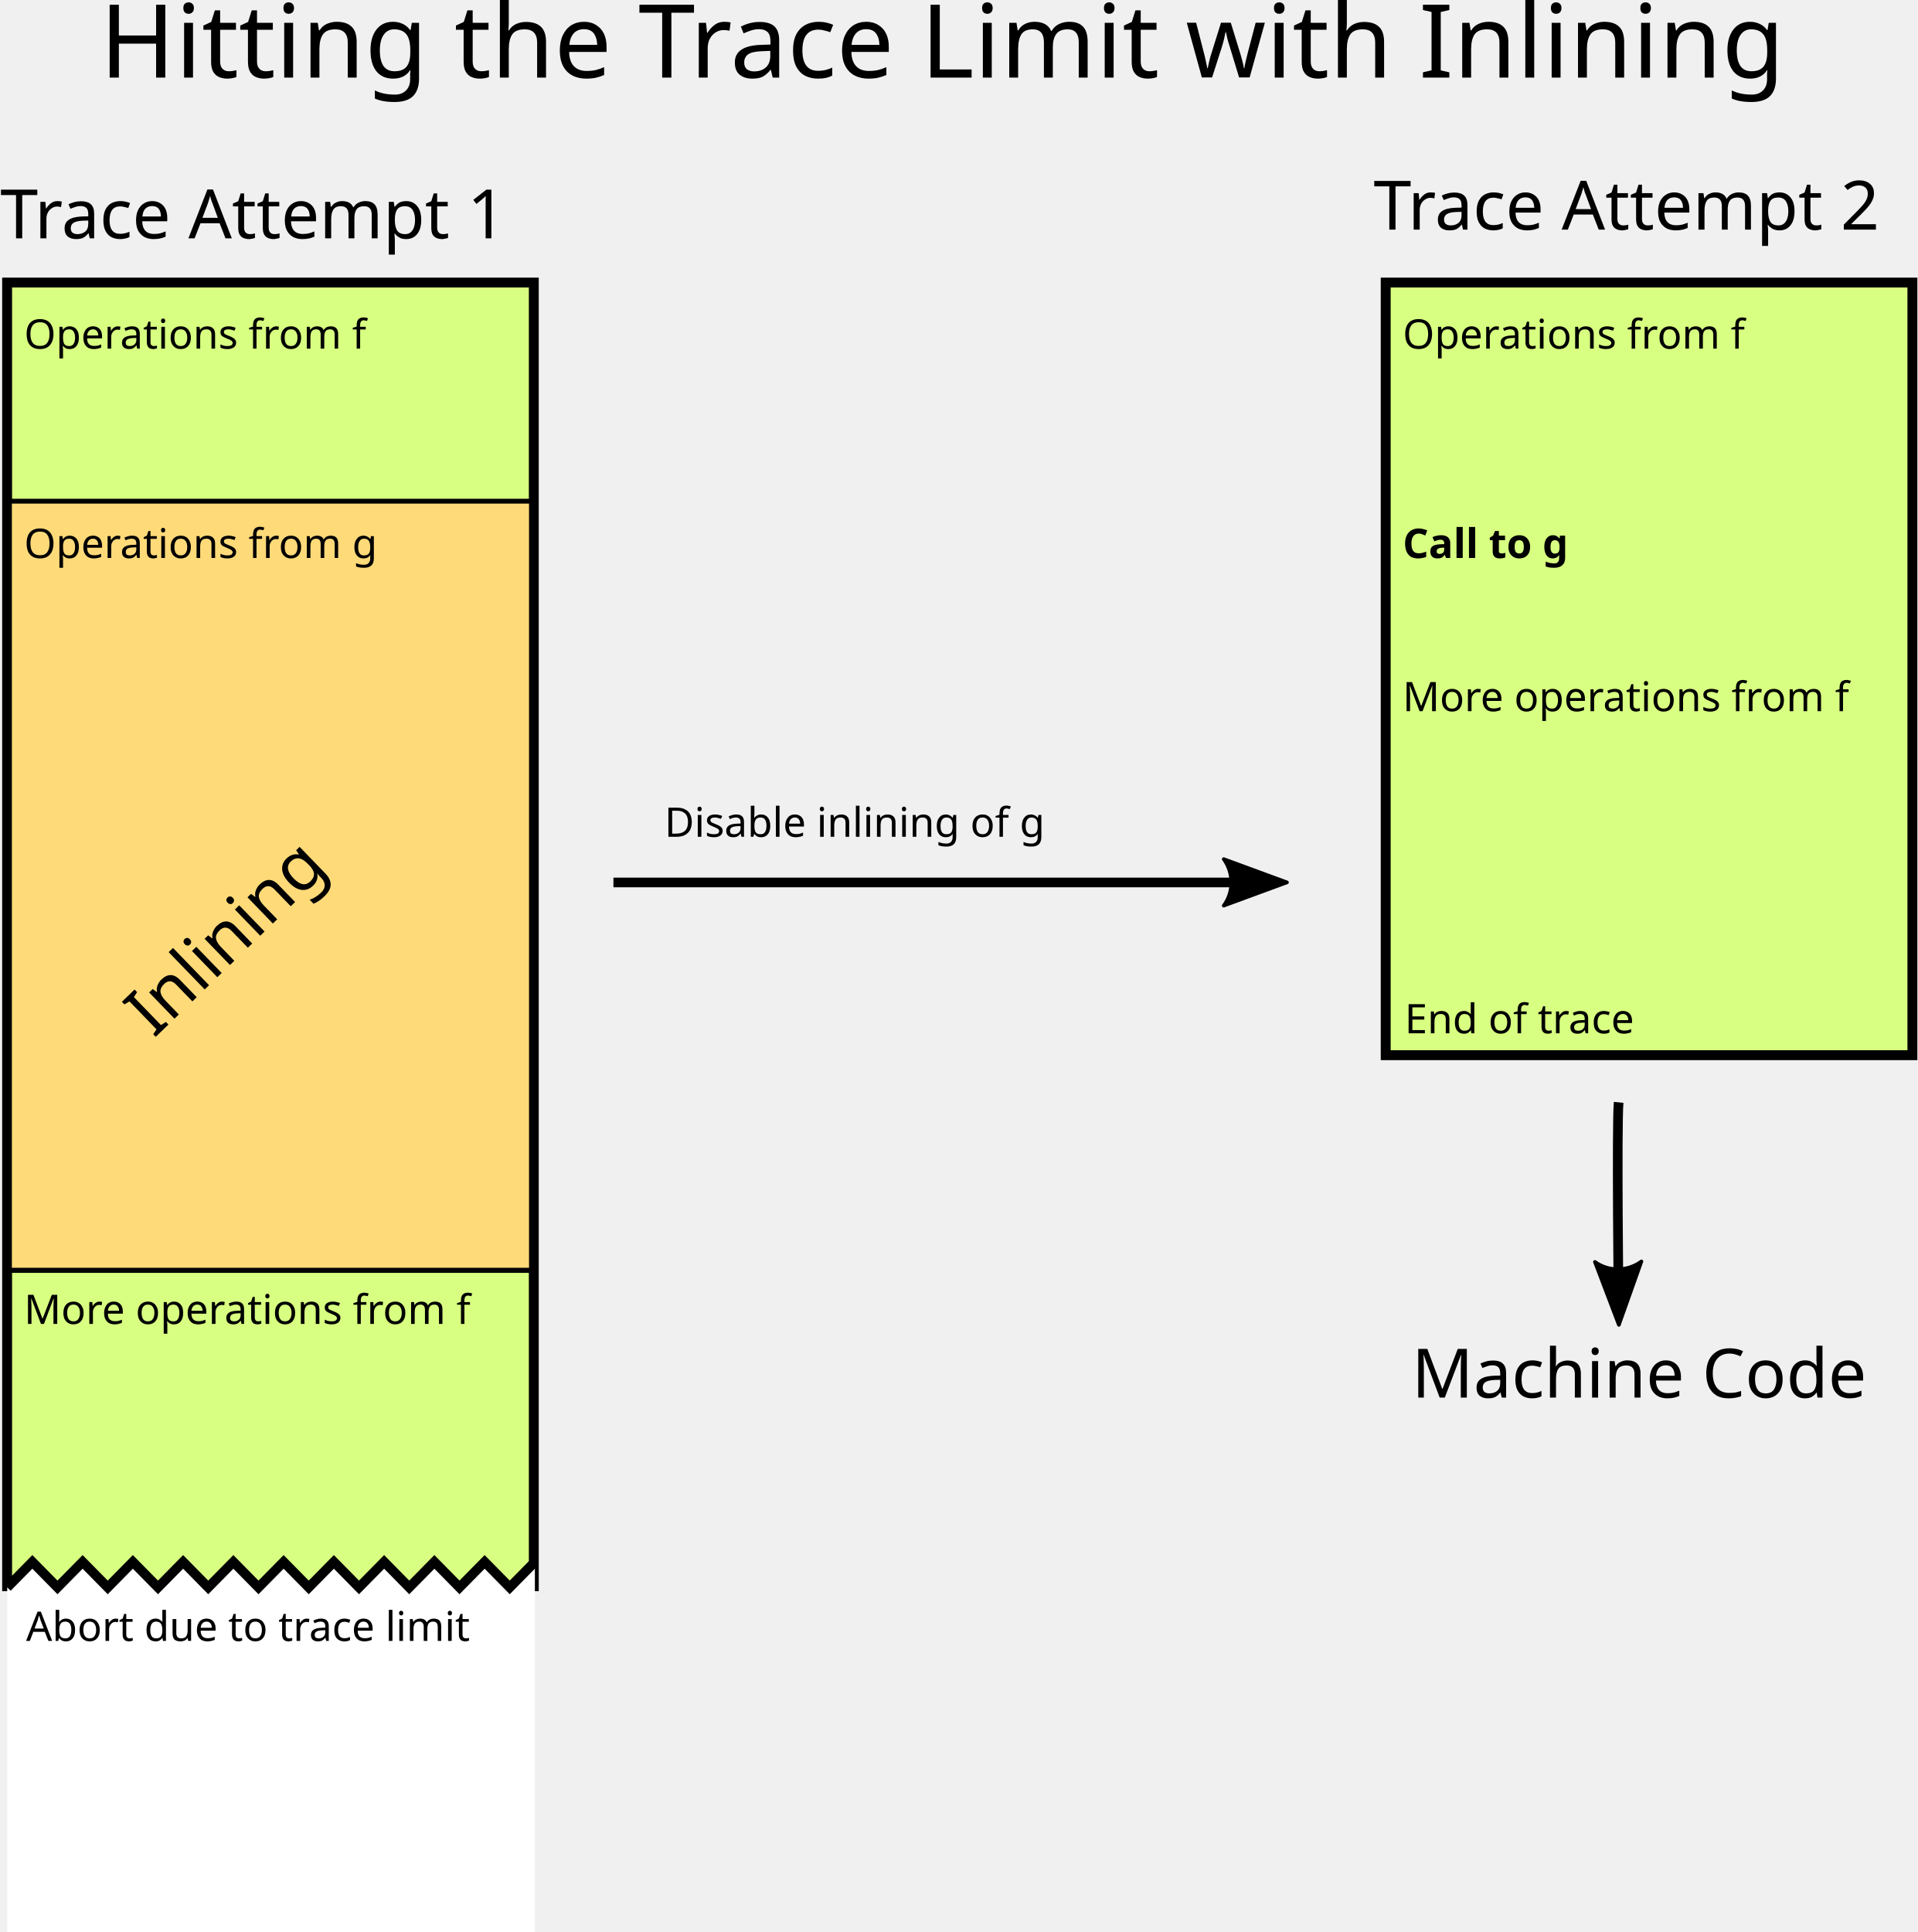
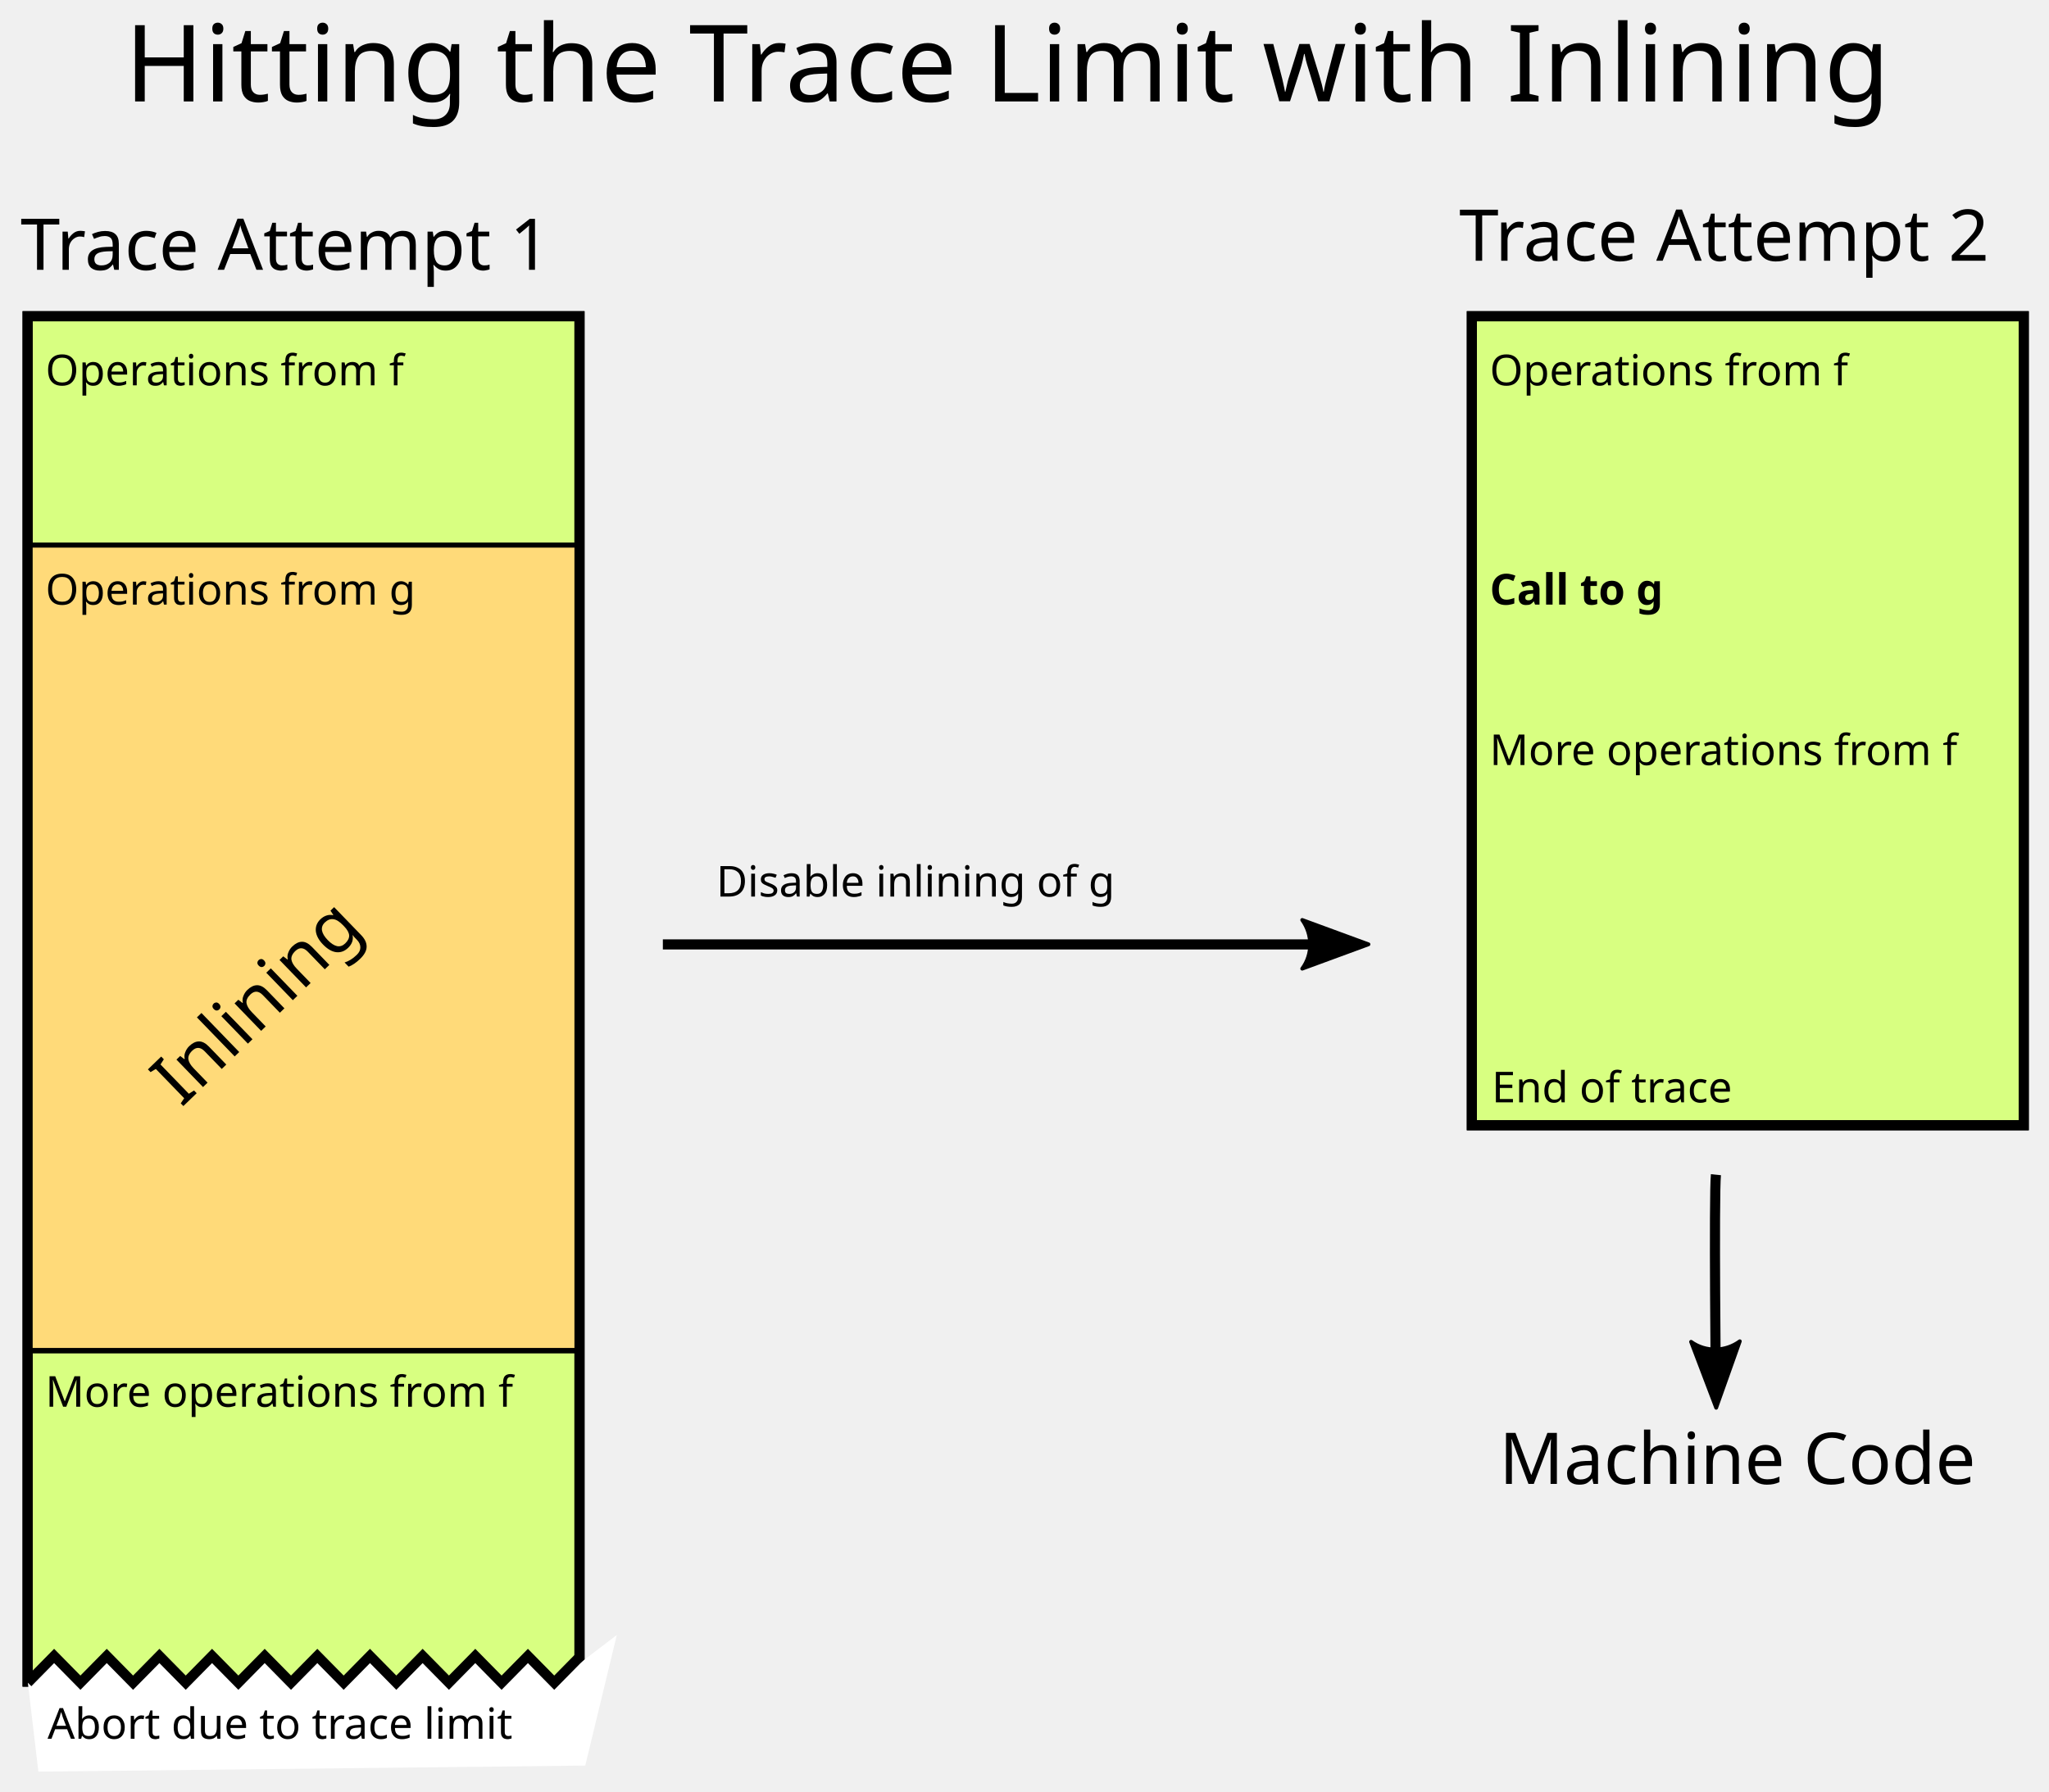
- <svg xmlns="http://www.w3.org/2000/svg" width="198.703mm" height="200.219mm" viewBox="0 0 198.703 200.219" version="1.1" id="svg8">
+ <svg xmlns="http://www.w3.org/2000/svg" width="202.703mm" height="177.307mm" viewBox="0 0 202.703 177.307" version="1.1" id="svg8">
  <defs id="defs2">
    <marker style="overflow:visible" id="marker1664" refX="0" refY="0" orient="auto">
      <path transform="scale(-0.6)" d="M 8.719,4.034 -2.207,0.016 8.719,-4.002 c -1.745,2.372 -1.735,5.617 -6e-7,8.035 z" style="fill:#000000;fill-opacity:1;fill-rule:evenodd;stroke:#000000;stroke-width:0.625;stroke-linejoin:round;stroke-opacity:1" id="path1662" />
    </marker>
    <marker style="overflow:visible" id="Arrow2Mend" refX="0" refY="0" orient="auto">
      <path transform="scale(-0.6)" d="M 8.719,4.034 -2.207,0.016 8.719,-4.002 c -1.745,2.372 -1.735,5.617 -6e-7,8.035 z" style="fill:#000000;fill-opacity:1;fill-rule:evenodd;stroke:#000000;stroke-width:0.625;stroke-linejoin:round;stroke-opacity:1" id="path1094" />
    </marker>
    <marker style="overflow:visible" id="Arrow2Lend" refX="0" refY="0" orient="auto">
      <path transform="matrix(-1.1,0,0,-1.1,-1.1,0)" d="M 8.719,4.034 -2.207,0.016 8.719,-4.002 c -1.745,2.372 -1.735,5.617 -6e-7,8.035 z" style="fill:#000000;fill-opacity:1;fill-rule:evenodd;stroke:#000000;stroke-width:0.625;stroke-linejoin:round;stroke-opacity:1" id="path1088" />
    </marker>
    <marker style="overflow:visible" id="Arrow1Lend" refX="0" refY="0" orient="auto">
      <path transform="matrix(-0.8,0,0,-0.8,-10,0)" style="fill:#000000;fill-opacity:1;fill-rule:evenodd;stroke:#000000;stroke-width:1pt;stroke-opacity:1" d="M 0,0 5,-5 -12.5,0 5,5 Z" id="path1070" />
    </marker>
    <marker style="overflow:visible" id="Arrow1Lstart" refX="0" refY="0" orient="auto">
      <path transform="matrix(0.8,0,0,0.8,10,0)" style="fill:#000000;fill-opacity:1;fill-rule:evenodd;stroke:#000000;stroke-width:1pt;stroke-opacity:1" d="M 0,0 5,-5 -12.5,0 5,5 Z" id="path1067" />
    </marker>
  </defs>
-   <g id="layer1" transform="translate(-11.27867,1.785636)">
+   <g id="layer1" transform="translate(-9.278674,3.785636)">
    <rect style="fill:#d8ff81;fill-opacity:1;fill-rule:evenodd;stroke:#000000;stroke-width:1;stroke-miterlimit:4;stroke-dasharray:none;stroke-opacity:1" id="rect835" width="54.597" height="135.108" x="12.01" y="27.506" />
    <rect style="fill:#ffda79;fill-opacity:1;fill-rule:evenodd;stroke:#000000;stroke-width:0.5;stroke-miterlimit:4;stroke-dasharray:none;stroke-opacity:1" id="rect835-2" width="54.597" height="79.704" x="12.01" y="50.153" />
    <text xml:space="preserve" style="font-style:normal;font-weight:normal;font-size:7.056px;line-height:1.25;font-family:sans-serif;fill:#000000;fill-opacity:1;stroke:none;stroke-width:0.265" x="11.299" y="22.913" id="text839">
      <tspan id="tspan837" x="11.299" y="22.913" style="font-size:7.056px;stroke-width:0.265">Trace Attempt 1</tspan>
    </text>
    <text xml:space="preserve" style="font-style:normal;font-variant:normal;font-weight:normal;font-stretch:normal;font-size:4.233px;line-height:1.25;font-family:sans-serif;font-variant-ligatures:normal;font-variant-position:normal;font-variant-caps:normal;font-variant-numeric:normal;font-variant-alternates:normal;font-variant-east-asian:normal;font-feature-settings:normal;font-variation-settings:normal;text-indent:0;text-align:start;text-decoration:none;text-decoration-line:none;text-decoration-style:solid;text-decoration-color:#000000;letter-spacing:normal;word-spacing:normal;text-transform:none;writing-mode:lr-tb;direction:ltr;text-orientation:mixed;dominant-baseline:auto;baseline-shift:baseline;text-anchor:start;white-space:normal;shape-padding:0;shape-margin:0;inline-size:0;opacity:1;vector-effect:none;fill:#000000;fill-opacity:1;stroke:none;stroke-width:0.265;stroke-linecap:butt;stroke-linejoin:miter;stroke-miterlimit:4;stroke-dasharray:none;stroke-dashoffset:0;stroke-opacity:1;stop-color:#000000;stop-opacity:1" x="13.772" y="34.343" id="text843">
      <tspan id="tspan841" x="13.772" y="34.343" style="font-style:normal;font-variant:normal;font-weight:normal;font-stretch:normal;font-size:4.233px;line-height:1.25;font-family:sans-serif;font-variant-ligatures:normal;font-variant-position:normal;font-variant-caps:normal;font-variant-numeric:normal;font-variant-alternates:normal;font-variant-east-asian:normal;font-feature-settings:normal;font-variation-settings:normal;text-indent:0;text-align:start;text-decoration:none;text-decoration-line:none;text-decoration-style:solid;text-decoration-color:#000000;letter-spacing:normal;word-spacing:normal;text-transform:none;writing-mode:lr-tb;direction:ltr;text-orientation:mixed;dominant-baseline:auto;baseline-shift:baseline;text-anchor:start;white-space:normal;shape-padding:0;shape-margin:0;inline-size:0;vector-effect:none;fill:#000000;fill-opacity:1;stroke:none;stroke-width:0.265;stroke-linecap:butt;stroke-linejoin:miter;stroke-miterlimit:4;stroke-dasharray:none;stroke-dashoffset:0;stroke-opacity:1;stop-color:#000000;stop-opacity:1">Operations from f</tspan>
    </text>
    <text xml:space="preserve" style="font-style:normal;font-variant:normal;font-weight:normal;font-stretch:normal;font-size:4.233px;line-height:1.25;font-family:sans-serif;font-variant-ligatures:normal;font-variant-position:normal;font-variant-caps:normal;font-variant-numeric:normal;font-variant-alternates:normal;font-variant-east-asian:normal;font-feature-settings:normal;font-variation-settings:normal;text-indent:0;text-align:start;text-decoration:none;text-decoration-line:none;text-decoration-style:solid;text-decoration-color:#000000;letter-spacing:normal;word-spacing:normal;text-transform:none;writing-mode:lr-tb;direction:ltr;text-orientation:mixed;dominant-baseline:auto;baseline-shift:baseline;text-anchor:start;white-space:normal;shape-padding:0;shape-margin:0;inline-size:0;vector-effect:none;fill:#000000;fill-opacity:1;stroke:none;stroke-width:0.265;stroke-linecap:butt;stroke-linejoin:miter;stroke-miterlimit:4;stroke-dasharray:none;stroke-dashoffset:0;stroke-opacity:1;stop-color:#000000" x="13.772" y="34.343" id="text843-7" transform="translate(0,21.69584)">
      <tspan id="tspan841-5" x="13.772" y="34.343" style="font-style:normal;font-variant:normal;font-weight:normal;font-stretch:normal;font-size:4.233px;line-height:1.25;font-family:sans-serif;font-variant-ligatures:normal;font-variant-position:normal;font-variant-caps:normal;font-variant-numeric:normal;font-variant-alternates:normal;font-variant-east-asian:normal;font-feature-settings:normal;font-variation-settings:normal;text-indent:0;text-align:start;text-decoration:none;text-decoration-line:none;text-decoration-style:solid;text-decoration-color:#000000;letter-spacing:normal;word-spacing:normal;text-transform:none;writing-mode:lr-tb;direction:ltr;text-orientation:mixed;dominant-baseline:auto;baseline-shift:baseline;text-anchor:start;white-space:normal;shape-padding:0;shape-margin:0;inline-size:0;vector-effect:none;fill:#000000;fill-opacity:1;stroke:none;stroke-width:0.265;stroke-linecap:butt;stroke-linejoin:miter;stroke-miterlimit:4;stroke-dasharray:none;stroke-dashoffset:0;stroke-opacity:1;stop-color:#000000;stop-opacity:1">Operations from g</tspan>
    </text>
    <text xml:space="preserve" style="font-style:normal;font-variant:normal;font-weight:normal;font-stretch:normal;font-size:4.233px;line-height:1.25;font-family:sans-serif;font-variant-ligatures:normal;font-variant-position:normal;font-variant-caps:normal;font-variant-numeric:normal;font-variant-alternates:normal;font-variant-east-asian:normal;font-feature-settings:normal;font-variation-settings:normal;text-indent:0;text-align:start;text-decoration:none;text-decoration-line:none;text-decoration-style:solid;text-decoration-color:#000000;letter-spacing:normal;word-spacing:normal;text-transform:none;writing-mode:lr-tb;direction:ltr;text-orientation:mixed;dominant-baseline:auto;baseline-shift:baseline;text-anchor:start;white-space:normal;shape-padding:0;shape-margin:0;inline-size:0;vector-effect:none;fill:#000000;fill-opacity:1;stroke:none;stroke-width:0.265;stroke-linecap:butt;stroke-linejoin:miter;stroke-miterlimit:4;stroke-dasharray:none;stroke-dashoffset:0;stroke-opacity:1;stop-color:#000000" x="13.772" y="34.343" id="text843-7-3" transform="translate(0,101.0708)">
      <tspan id="tspan841-5-5" x="13.772" y="34.343" style="font-style:normal;font-variant:normal;font-weight:normal;font-stretch:normal;font-size:4.233px;line-height:1.25;font-family:sans-serif;font-variant-ligatures:normal;font-variant-position:normal;font-variant-caps:normal;font-variant-numeric:normal;font-variant-alternates:normal;font-variant-east-asian:normal;font-feature-settings:normal;font-variation-settings:normal;text-indent:0;text-align:start;text-decoration:none;text-decoration-line:none;text-decoration-style:solid;text-decoration-color:#000000;letter-spacing:normal;word-spacing:normal;text-transform:none;writing-mode:lr-tb;direction:ltr;text-orientation:mixed;dominant-baseline:auto;baseline-shift:baseline;text-anchor:start;white-space:normal;shape-padding:0;shape-margin:0;inline-size:0;vector-effect:none;fill:#000000;fill-opacity:1;stroke:none;stroke-width:0.265;stroke-linecap:butt;stroke-linejoin:miter;stroke-miterlimit:4;stroke-dasharray:none;stroke-dashoffset:0;stroke-opacity:1;stop-color:#000000;stop-opacity:1">More operations from f</tspan>
    </text>
    <path style="fill:none;stroke:#000000;stroke-width:0.5;stroke-linecap:butt;stroke-linejoin:miter;stroke-miterlimit:4;stroke-dasharray:none;stroke-opacity:1" d="M 11.962,129.875 H 66.687" id="path900-6" />
    <text xml:space="preserve" style="font-style:normal;font-weight:normal;font-size:7.056px;line-height:1.25;font-family:sans-serif;fill:#000000;fill-opacity:1;stroke:none;stroke-width:0.265" x="-54.03" y="95.012" id="text945" transform="rotate(-44.04549)">
      <tspan id="tspan943" x="-54.03" y="95.012" style="font-size:7.056px;stroke-width:0.265">Inlining</tspan>
    </text>
    <rect style="fill:none;fill-opacity:1;fill-rule:evenodd;stroke:#000000;stroke-width:1;stroke-miterlimit:4;stroke-dasharray:none;stroke-opacity:1" id="rect835-9" width="54.597" height="135.108" x="12.01" y="27.506" />
-     <path style="fill:#ffffff;fill-opacity:1;stroke:none;stroke-width:0.992;stroke-linecap:butt;stroke-linejoin:miter;stroke-miterlimit:4;stroke-dasharray:none;stroke-opacity:1" d="m 12.028,162.722 2.604,-2.645 2.604,2.645 2.604,-2.645 2.604,2.645 2.604,-2.645 2.604,2.645 2.604,-2.645 2.604,2.645 2.604,-2.645 2.604,2.645 2.604,-2.645 2.604,2.645 2.604,-2.645 2.604,2.645 2.604,-2.645 2.604,2.645 2.604,-2.645 2.604,2.645 2.604,-2.645 2.604,2.645 2.604,-2.645 v 38.357 H 12.028 V 162.722" id="path989" />
+     <path style="fill:#ffffff;fill-opacity:1;stroke:none;stroke-width:0.992;stroke-linecap:butt;stroke-linejoin:miter;stroke-miterlimit:4;stroke-dasharray:none;stroke-opacity:1" d="m 12.028,162.722 2.604,-2.645 2.604,2.645 2.604,-2.645 2.604,2.645 2.604,-2.645 2.604,2.645 2.604,-2.645 2.604,2.645 2.604,-2.645 2.604,2.645 2.604,-2.645 2.604,2.645 2.604,-2.645 2.604,2.645 2.604,-2.645 2.604,2.645 2.604,-2.645 2.604,2.645 2.604,-2.645 2.604,2.645 6.19,-4.718 -3.121,12.919 -54.102,0.599 -1.041,-8.8" id="path989" />
    <text xml:space="preserve" style="font-style:normal;font-variant:normal;font-weight:normal;font-stretch:normal;font-size:4.233px;line-height:1.25;font-family:sans-serif;font-variant-ligatures:normal;font-variant-position:normal;font-variant-caps:normal;font-variant-numeric:normal;font-variant-alternates:normal;font-variant-east-asian:normal;font-feature-settings:normal;font-variation-settings:normal;text-indent:0;text-align:start;text-decoration:none;text-decoration-line:none;text-decoration-style:solid;text-decoration-color:#000000;letter-spacing:normal;word-spacing:normal;text-transform:none;writing-mode:lr-tb;direction:ltr;text-orientation:mixed;dominant-baseline:auto;baseline-shift:baseline;text-anchor:start;white-space:normal;shape-padding:0;shape-margin:0;inline-size:0;vector-effect:none;fill:#000000;fill-opacity:1;stroke:none;stroke-width:0.265;stroke-linecap:butt;stroke-linejoin:miter;stroke-miterlimit:4;stroke-dasharray:none;stroke-dashoffset:0;stroke-opacity:1;stop-color:#000000" x="13.772" y="34.343" id="text843-7-3-1" transform="translate(0.2087532,133.9235)">
      <tspan id="tspan841-5-5-2" x="13.772" y="34.343" style="font-style:normal;font-variant:normal;font-weight:normal;font-stretch:normal;font-size:4.233px;line-height:1.25;font-family:sans-serif;font-variant-ligatures:normal;font-variant-position:normal;font-variant-caps:normal;font-variant-numeric:normal;font-variant-alternates:normal;font-variant-east-asian:normal;font-feature-settings:normal;font-variation-settings:normal;text-indent:0;text-align:start;text-decoration:none;text-decoration-line:none;text-decoration-style:solid;text-decoration-color:#000000;letter-spacing:normal;word-spacing:normal;text-transform:none;writing-mode:lr-tb;direction:ltr;text-orientation:mixed;dominant-baseline:auto;baseline-shift:baseline;text-anchor:start;white-space:normal;shape-padding:0;shape-margin:0;inline-size:0;vector-effect:none;fill:#000000;fill-opacity:1;stroke:none;stroke-width:0.265;stroke-linecap:butt;stroke-linejoin:miter;stroke-miterlimit:4;stroke-dasharray:none;stroke-dashoffset:0;stroke-opacity:1;stop-color:#000000;stop-opacity:1">Abort due to trace limit</tspan>
    </text>
    <path style="fill:none;fill-opacity:1;stroke:#000000;stroke-width:0.992;stroke-linecap:butt;stroke-linejoin:miter;stroke-miterlimit:4;stroke-dasharray:none;stroke-opacity:1" d="m 12.028,162.722 2.604,-2.645 2.604,2.645 2.604,-2.645 2.604,2.645 2.604,-2.645 2.604,2.645 2.604,-2.645 2.604,2.645 2.604,-2.645 2.604,2.645 2.604,-2.645 2.604,2.645 2.604,-2.645 2.604,2.645 2.604,-2.645 2.604,2.645 2.604,-2.645 2.604,2.645 2.604,-2.645 2.604,2.645 2.604,-2.645" id="path989-7" />
    <g id="g1586" transform="translate(-11.1125)">
      <path style="fill:none;stroke:#000000;stroke-width:1;stroke-linecap:butt;stroke-linejoin:miter;stroke-miterlimit:4;stroke-dasharray:none;stroke-opacity:1;marker-end:url(#Arrow2Mend)" d="M 85.966,89.667 H 154.448" id="path1065" />
      <text xml:space="preserve" style="font-style:normal;font-variant:normal;font-weight:normal;font-stretch:normal;font-size:4.233px;line-height:1.25;font-family:sans-serif;font-variant-ligatures:normal;font-variant-position:normal;font-variant-caps:normal;font-variant-numeric:normal;font-variant-alternates:normal;font-variant-east-asian:normal;font-feature-settings:normal;font-variation-settings:normal;text-indent:0;text-align:start;text-decoration:none;text-decoration-line:none;text-decoration-style:solid;text-decoration-color:#000000;letter-spacing:normal;word-spacing:normal;text-transform:none;writing-mode:lr-tb;direction:ltr;text-orientation:mixed;dominant-baseline:auto;baseline-shift:baseline;text-anchor:start;white-space:normal;shape-padding:0;shape-margin:0;inline-size:0;vector-effect:none;fill:#000000;fill-opacity:1;stroke:none;stroke-width:0.265;stroke-linecap:butt;stroke-linejoin:miter;stroke-miterlimit:4;stroke-dasharray:none;stroke-dashoffset:0;stroke-opacity:1;stop-color:#000000" x="13.772" y="34.343" id="text843-0" transform="translate(77.48387,50.58962)">
        <tspan id="tspan841-9" x="13.772" y="34.343" style="font-style:normal;font-variant:normal;font-weight:normal;font-stretch:normal;font-size:4.233px;line-height:1.25;font-family:sans-serif;font-variant-ligatures:normal;font-variant-position:normal;font-variant-caps:normal;font-variant-numeric:normal;font-variant-alternates:normal;font-variant-east-asian:normal;font-feature-settings:normal;font-variation-settings:normal;text-indent:0;text-align:start;text-decoration:none;text-decoration-line:none;text-decoration-style:solid;text-decoration-color:#000000;letter-spacing:normal;word-spacing:normal;text-transform:none;writing-mode:lr-tb;direction:ltr;text-orientation:mixed;dominant-baseline:auto;baseline-shift:baseline;text-anchor:start;white-space:normal;shape-padding:0;shape-margin:0;inline-size:0;vector-effect:none;fill:#000000;fill-opacity:1;stroke:none;stroke-width:0.265;stroke-linecap:butt;stroke-linejoin:miter;stroke-miterlimit:4;stroke-dasharray:none;stroke-dashoffset:0;stroke-opacity:1;stop-color:#000000;stop-opacity:1">Disable inlining of g</tspan>
      </text>
    </g>
    <rect style="fill:#d8ff81;fill-opacity:1;fill-rule:evenodd;stroke:#000000;stroke-width:1;stroke-miterlimit:4;stroke-dasharray:none;stroke-opacity:1" id="rect835-3" width="54.597" height="80.055" x="154.885" y="27.506" />
    <text xml:space="preserve" style="font-style:normal;font-weight:normal;font-size:7.056px;line-height:1.25;font-family:sans-serif;fill:#000000;fill-opacity:1;stroke:none;stroke-width:0.265" x="153.625" y="22.01" id="text839-0">
      <tspan id="tspan837-6" x="153.625" y="22.01" style="font-size:7.056px;stroke-width:0.265">Trace Attempt 2</tspan>
    </text>
    <text xml:space="preserve" style="font-style:normal;font-variant:normal;font-weight:normal;font-stretch:normal;font-size:4.233px;line-height:1.25;font-family:sans-serif;font-variant-ligatures:normal;font-variant-position:normal;font-variant-caps:normal;font-variant-numeric:normal;font-variant-alternates:normal;font-variant-east-asian:normal;font-feature-settings:normal;font-variation-settings:normal;text-indent:0;text-align:start;text-decoration:none;text-decoration-line:none;text-decoration-style:solid;text-decoration-color:#000000;letter-spacing:normal;word-spacing:normal;text-transform:none;writing-mode:lr-tb;direction:ltr;text-orientation:mixed;dominant-baseline:auto;baseline-shift:baseline;text-anchor:start;white-space:normal;shape-padding:0;shape-margin:0;inline-size:0;vector-effect:none;fill:#000000;fill-opacity:1;stroke:none;stroke-width:0.265;stroke-linecap:butt;stroke-linejoin:miter;stroke-miterlimit:4;stroke-dasharray:none;stroke-dashoffset:0;stroke-opacity:1;stop-color:#000000" x="13.772" y="34.343" id="text843-2" transform="translate(142.8753)">
      <tspan id="tspan841-6" x="13.772" y="34.343" style="font-style:normal;font-variant:normal;font-weight:normal;font-stretch:normal;font-size:4.233px;line-height:1.25;font-family:sans-serif;font-variant-ligatures:normal;font-variant-position:normal;font-variant-caps:normal;font-variant-numeric:normal;font-variant-alternates:normal;font-variant-east-asian:normal;font-feature-settings:normal;font-variation-settings:normal;text-indent:0;text-align:start;text-decoration:none;text-decoration-line:none;text-decoration-style:solid;text-decoration-color:#000000;letter-spacing:normal;word-spacing:normal;text-transform:none;writing-mode:lr-tb;direction:ltr;text-orientation:mixed;dominant-baseline:auto;baseline-shift:baseline;text-anchor:start;white-space:normal;shape-padding:0;shape-margin:0;inline-size:0;vector-effect:none;fill:#000000;fill-opacity:1;stroke:none;stroke-width:0.265;stroke-linecap:butt;stroke-linejoin:miter;stroke-miterlimit:4;stroke-dasharray:none;stroke-dashoffset:0;stroke-opacity:1;stop-color:#000000;stop-opacity:1">Operations from f</tspan>
    </text>
    <text xml:space="preserve" style="font-style:normal;font-variant:normal;font-weight:normal;font-stretch:normal;font-size:4.233px;line-height:1.25;font-family:sans-serif;font-variant-ligatures:normal;font-variant-position:normal;font-variant-caps:normal;font-variant-numeric:normal;font-variant-alternates:normal;font-variant-east-asian:normal;font-feature-settings:normal;font-variation-settings:normal;text-indent:0;text-align:start;text-decoration:none;text-decoration-line:none;text-decoration-style:solid;text-decoration-color:#000000;letter-spacing:normal;word-spacing:normal;text-transform:none;writing-mode:lr-tb;direction:ltr;text-orientation:mixed;dominant-baseline:auto;baseline-shift:baseline;text-anchor:start;white-space:normal;shape-padding:0;shape-margin:0;inline-size:0;vector-effect:none;fill:#000000;fill-opacity:1;stroke:none;stroke-width:0.265;stroke-linecap:butt;stroke-linejoin:miter;stroke-miterlimit:4;stroke-dasharray:none;stroke-dashoffset:0;stroke-opacity:1;stop-color:#000000" x="13.772" y="34.343" id="text843-7-1" transform="translate(142.8753,21.69584)">
      <tspan id="tspan841-5-8" x="13.772" y="34.343" style="font-style:normal;font-variant:normal;font-weight:bold;font-stretch:normal;font-size:4.233px;line-height:1.25;font-family:sans-serif;-inkscape-font-specification:'sans-serif Bold';font-variant-ligatures:normal;font-variant-position:normal;font-variant-caps:normal;font-variant-numeric:normal;font-variant-alternates:normal;font-variant-east-asian:normal;font-feature-settings:normal;text-indent:0;text-align:start;text-decoration:none;text-decoration-line:none;text-decoration-style:solid;text-decoration-color:#000000;letter-spacing:normal;word-spacing:normal;text-transform:none;writing-mode:lr-tb;direction:ltr;text-orientation:mixed;dominant-baseline:auto;baseline-shift:baseline;text-anchor:start;white-space:normal;shape-padding:0;shape-margin:0;inline-size:0;vector-effect:none;fill:#000000;fill-opacity:1;stroke:none;stroke-width:0.265;stroke-linecap:butt;stroke-linejoin:miter;stroke-miterlimit:4;stroke-dasharray:none;stroke-dashoffset:0;stroke-opacity:1;stop-color:#000000;stop-opacity:1">Call to g</tspan>
    </text>
    <text xml:space="preserve" style="font-style:normal;font-variant:normal;font-weight:normal;font-stretch:normal;font-size:4.233px;line-height:1.25;font-family:sans-serif;font-variant-ligatures:normal;font-variant-position:normal;font-variant-caps:normal;font-variant-numeric:normal;font-variant-alternates:normal;font-variant-east-asian:normal;font-feature-settings:normal;font-variation-settings:normal;text-indent:0;text-align:start;text-decoration:none;text-decoration-line:none;text-decoration-style:solid;text-decoration-color:#000000;letter-spacing:normal;word-spacing:normal;text-transform:none;writing-mode:lr-tb;direction:ltr;text-orientation:mixed;dominant-baseline:auto;baseline-shift:baseline;text-anchor:start;white-space:normal;shape-padding:0;shape-margin:0;inline-size:0;vector-effect:none;fill:#000000;fill-opacity:1;stroke:none;stroke-width:0.265;stroke-linecap:butt;stroke-linejoin:miter;stroke-miterlimit:4;stroke-dasharray:none;stroke-dashoffset:0;stroke-opacity:1;stop-color:#000000" x="13.772" y="34.343" id="text843-7-3-7" transform="translate(142.8753,37.57085)">
      <tspan id="tspan841-5-5-9" x="13.772" y="34.343" style="font-style:normal;font-variant:normal;font-weight:normal;font-stretch:normal;font-size:4.233px;line-height:1.25;font-family:sans-serif;font-variant-ligatures:normal;font-variant-position:normal;font-variant-caps:normal;font-variant-numeric:normal;font-variant-alternates:normal;font-variant-east-asian:normal;font-feature-settings:normal;font-variation-settings:normal;text-indent:0;text-align:start;text-decoration:none;text-decoration-line:none;text-decoration-style:solid;text-decoration-color:#000000;letter-spacing:normal;word-spacing:normal;text-transform:none;writing-mode:lr-tb;direction:ltr;text-orientation:mixed;dominant-baseline:auto;baseline-shift:baseline;text-anchor:start;white-space:normal;shape-padding:0;shape-margin:0;inline-size:0;vector-effect:none;fill:#000000;fill-opacity:1;stroke:none;stroke-width:0.265;stroke-linecap:butt;stroke-linejoin:miter;stroke-miterlimit:4;stroke-dasharray:none;stroke-dashoffset:0;stroke-opacity:1;stop-color:#000000;stop-opacity:1">More operations from f</tspan>
    </text>
    <rect style="fill:none;fill-opacity:1;fill-rule:evenodd;stroke:#000000;stroke-width:1;stroke-miterlimit:4;stroke-dasharray:none;stroke-opacity:1" id="rect835-9-3" width="54.597" height="80.055" x="154.885" y="27.506" />
    <text xml:space="preserve" style="font-style:normal;font-variant:normal;font-weight:normal;font-stretch:normal;font-size:4.233px;line-height:1.25;font-family:sans-serif;font-variant-ligatures:normal;font-variant-position:normal;font-variant-caps:normal;font-variant-numeric:normal;font-variant-alternates:normal;font-variant-east-asian:normal;font-feature-settings:normal;font-variation-settings:normal;text-indent:0;text-align:start;text-decoration:none;text-decoration-line:none;text-decoration-style:solid;text-decoration-color:#000000;letter-spacing:normal;word-spacing:normal;text-transform:none;writing-mode:lr-tb;direction:ltr;text-orientation:mixed;dominant-baseline:auto;baseline-shift:baseline;text-anchor:start;white-space:normal;shape-padding:0;shape-margin:0;inline-size:0;vector-effect:none;fill:#000000;fill-opacity:1;stroke:none;stroke-width:0.265;stroke-linecap:butt;stroke-linejoin:miter;stroke-miterlimit:4;stroke-dasharray:none;stroke-dashoffset:0;stroke-opacity:1;stop-color:#000000" x="13.772" y="34.343" id="text843-7-3-1-7-8" transform="translate(143.0841,70.95255)">
      <tspan id="tspan841-5-5-2-5-9" x="13.772" y="34.343" style="font-style:normal;font-variant:normal;font-weight:normal;font-stretch:normal;font-size:4.233px;line-height:1.25;font-family:sans-serif;font-variant-ligatures:normal;font-variant-position:normal;font-variant-caps:normal;font-variant-numeric:normal;font-variant-alternates:normal;font-variant-east-asian:normal;font-feature-settings:normal;font-variation-settings:normal;text-indent:0;text-align:start;text-decoration:none;text-decoration-line:none;text-decoration-style:solid;text-decoration-color:#000000;letter-spacing:normal;word-spacing:normal;text-transform:none;writing-mode:lr-tb;direction:ltr;text-orientation:mixed;dominant-baseline:auto;baseline-shift:baseline;text-anchor:start;white-space:normal;shape-padding:0;shape-margin:0;inline-size:0;vector-effect:none;fill:#000000;fill-opacity:1;stroke:none;stroke-width:0.265;stroke-linecap:butt;stroke-linejoin:miter;stroke-miterlimit:4;stroke-dasharray:none;stroke-dashoffset:0;stroke-opacity:1;stop-color:#000000;stop-opacity:1">End of trace</tspan>
    </text>
    <path style="fill:none;stroke:#000000;stroke-width:1;stroke-linecap:butt;stroke-linejoin:miter;stroke-miterlimit:4;stroke-dasharray:none;stroke-opacity:1;marker-end:url(#marker1664)" d="m 179.032,112.455 c -0.216,2.114 0,21.739 0,21.739" id="path1660" />
    <text xml:space="preserve" style="font-style:normal;font-weight:normal;font-size:7.056px;line-height:1.25;font-family:sans-serif;fill:#000000;fill-opacity:1;stroke:none;stroke-width:0.265" x="157.579" y="143.051" id="text1710">
      <tspan id="tspan1708" x="157.579" y="143.051" style="font-size:7.056px;stroke-width:0.265">Machine Code</tspan>
    </text>
    <text xml:space="preserve" style="font-style:normal;font-weight:normal;font-size:10.583px;line-height:1.25;font-family:sans-serif;fill:#000000;fill-opacity:1;stroke:none;stroke-width:0.265" x="21.615" y="6.255" id="text839-4">
      <tspan id="tspan837-7" x="21.615" y="6.255" style="stroke-width:0.265">Hitting the Trace Limit with Inlining</tspan>
    </text>
  </g>
</svg>
